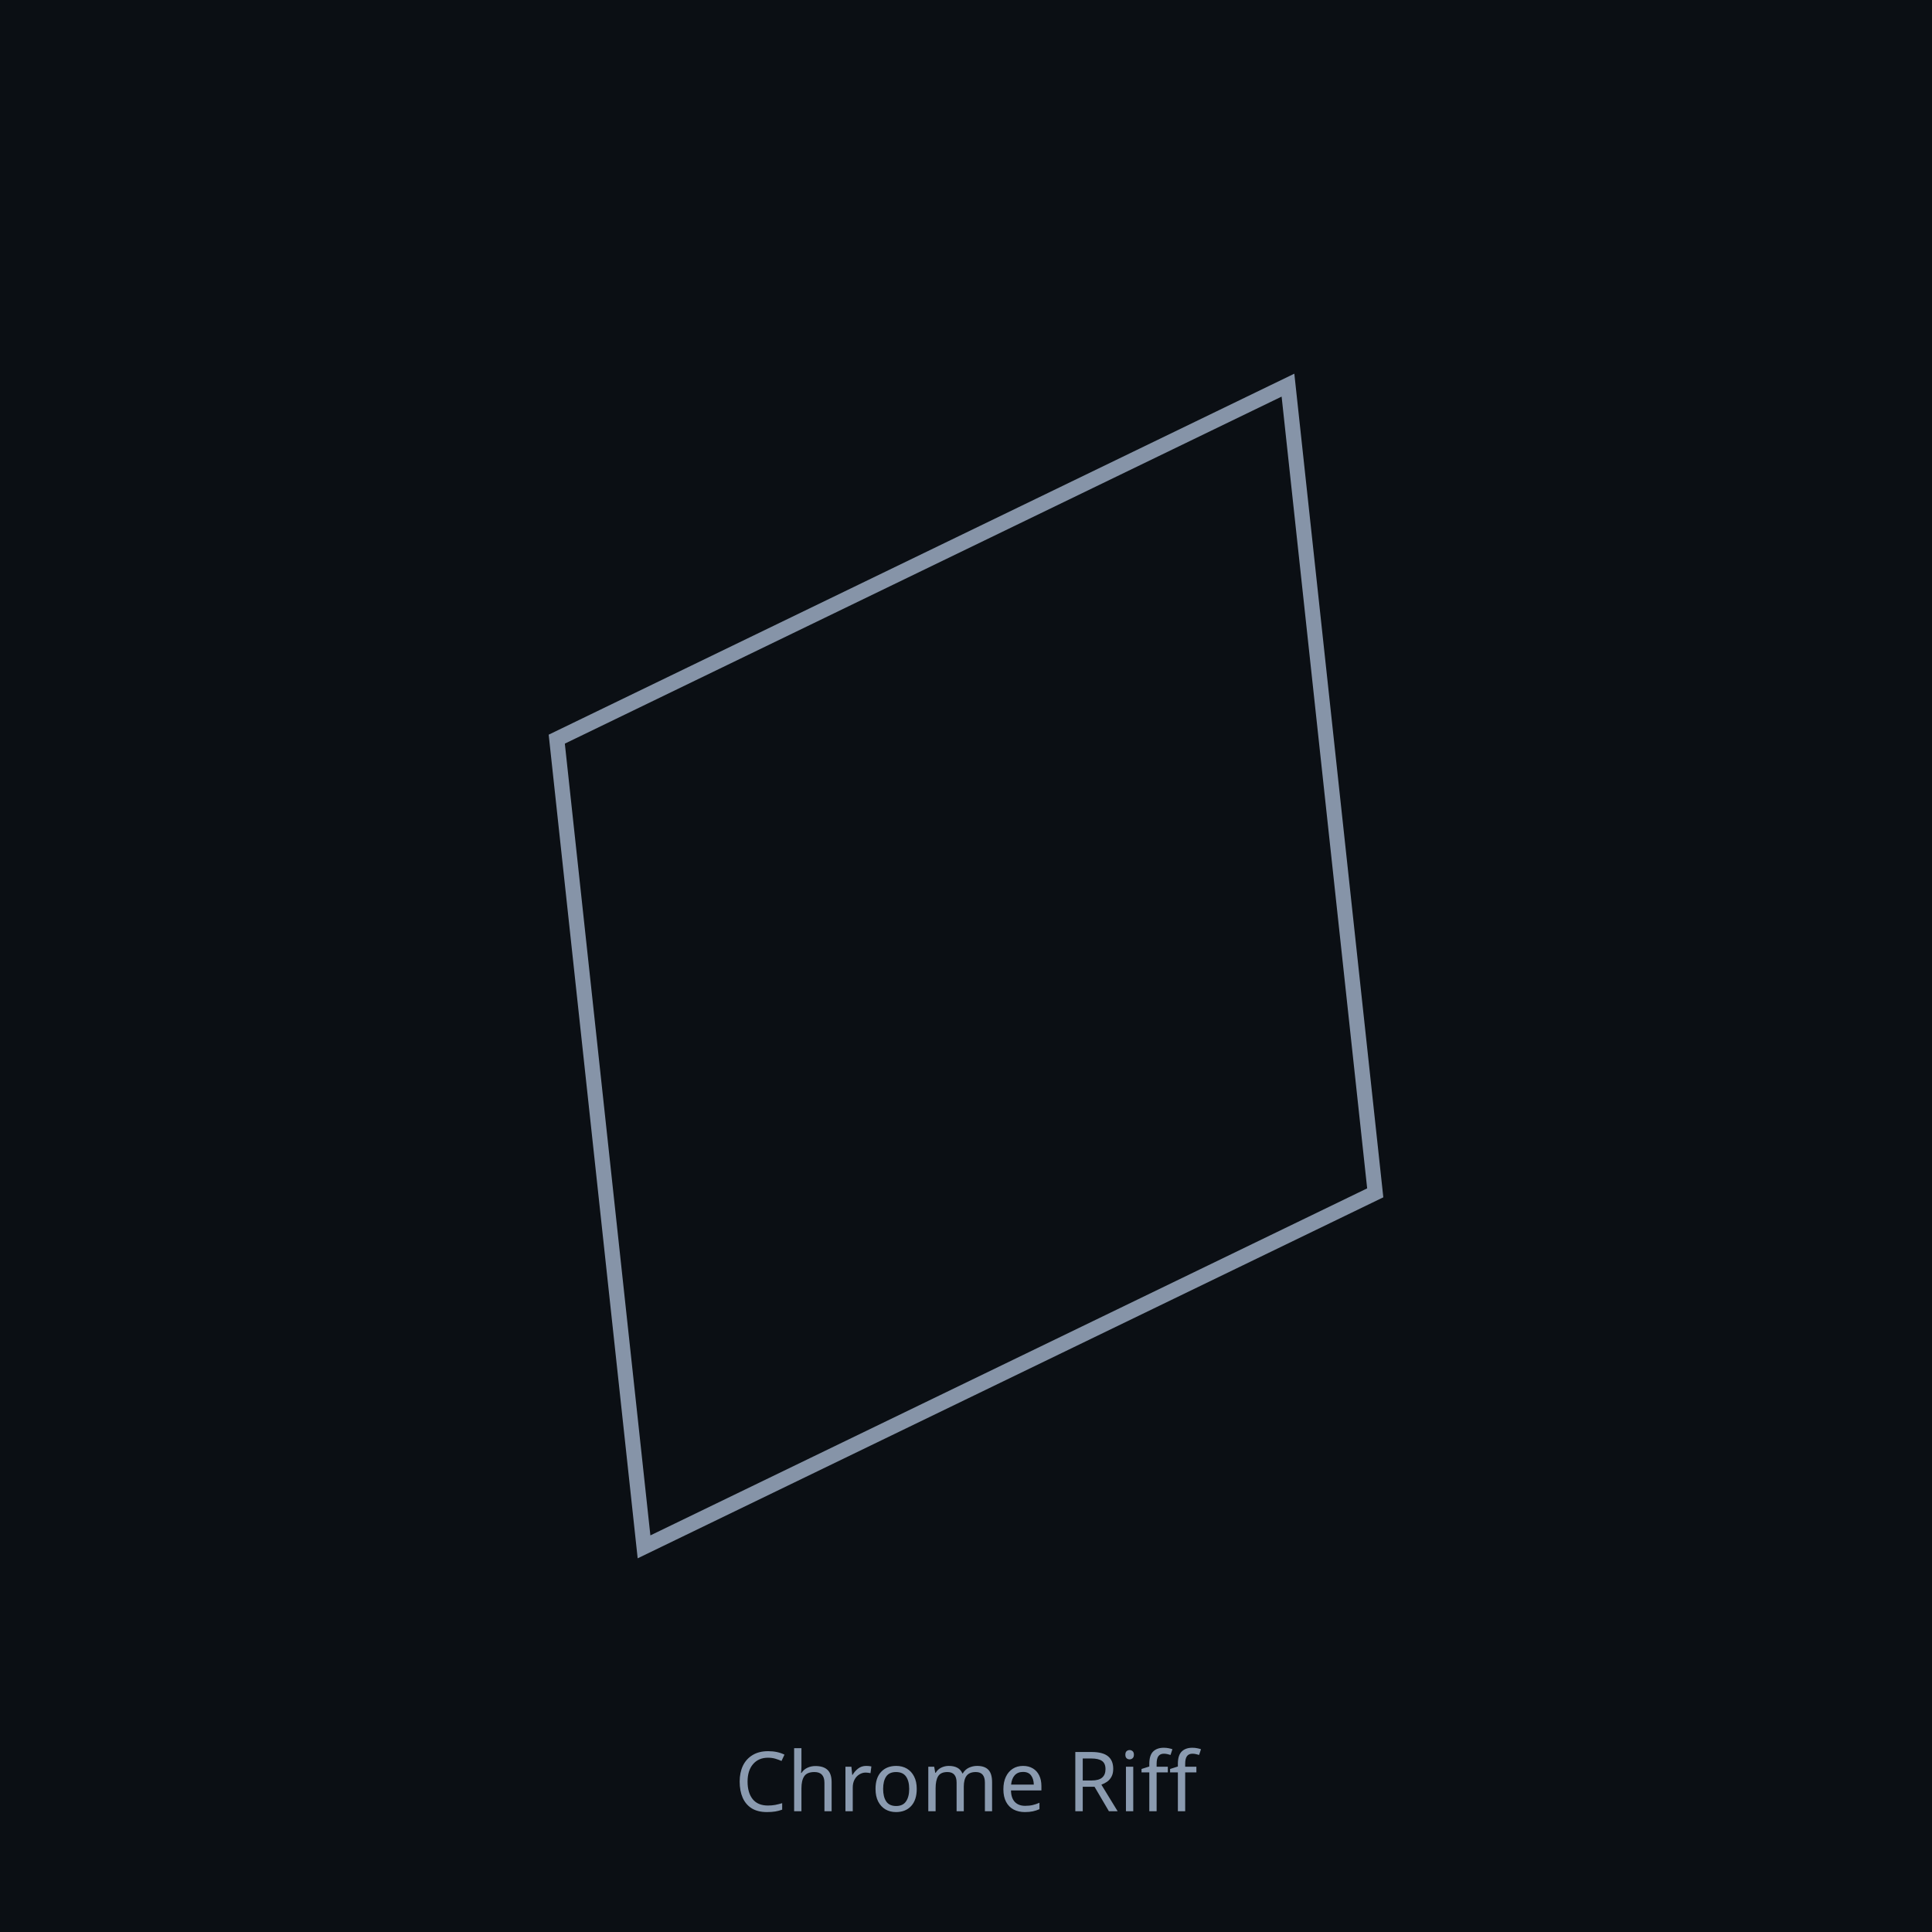
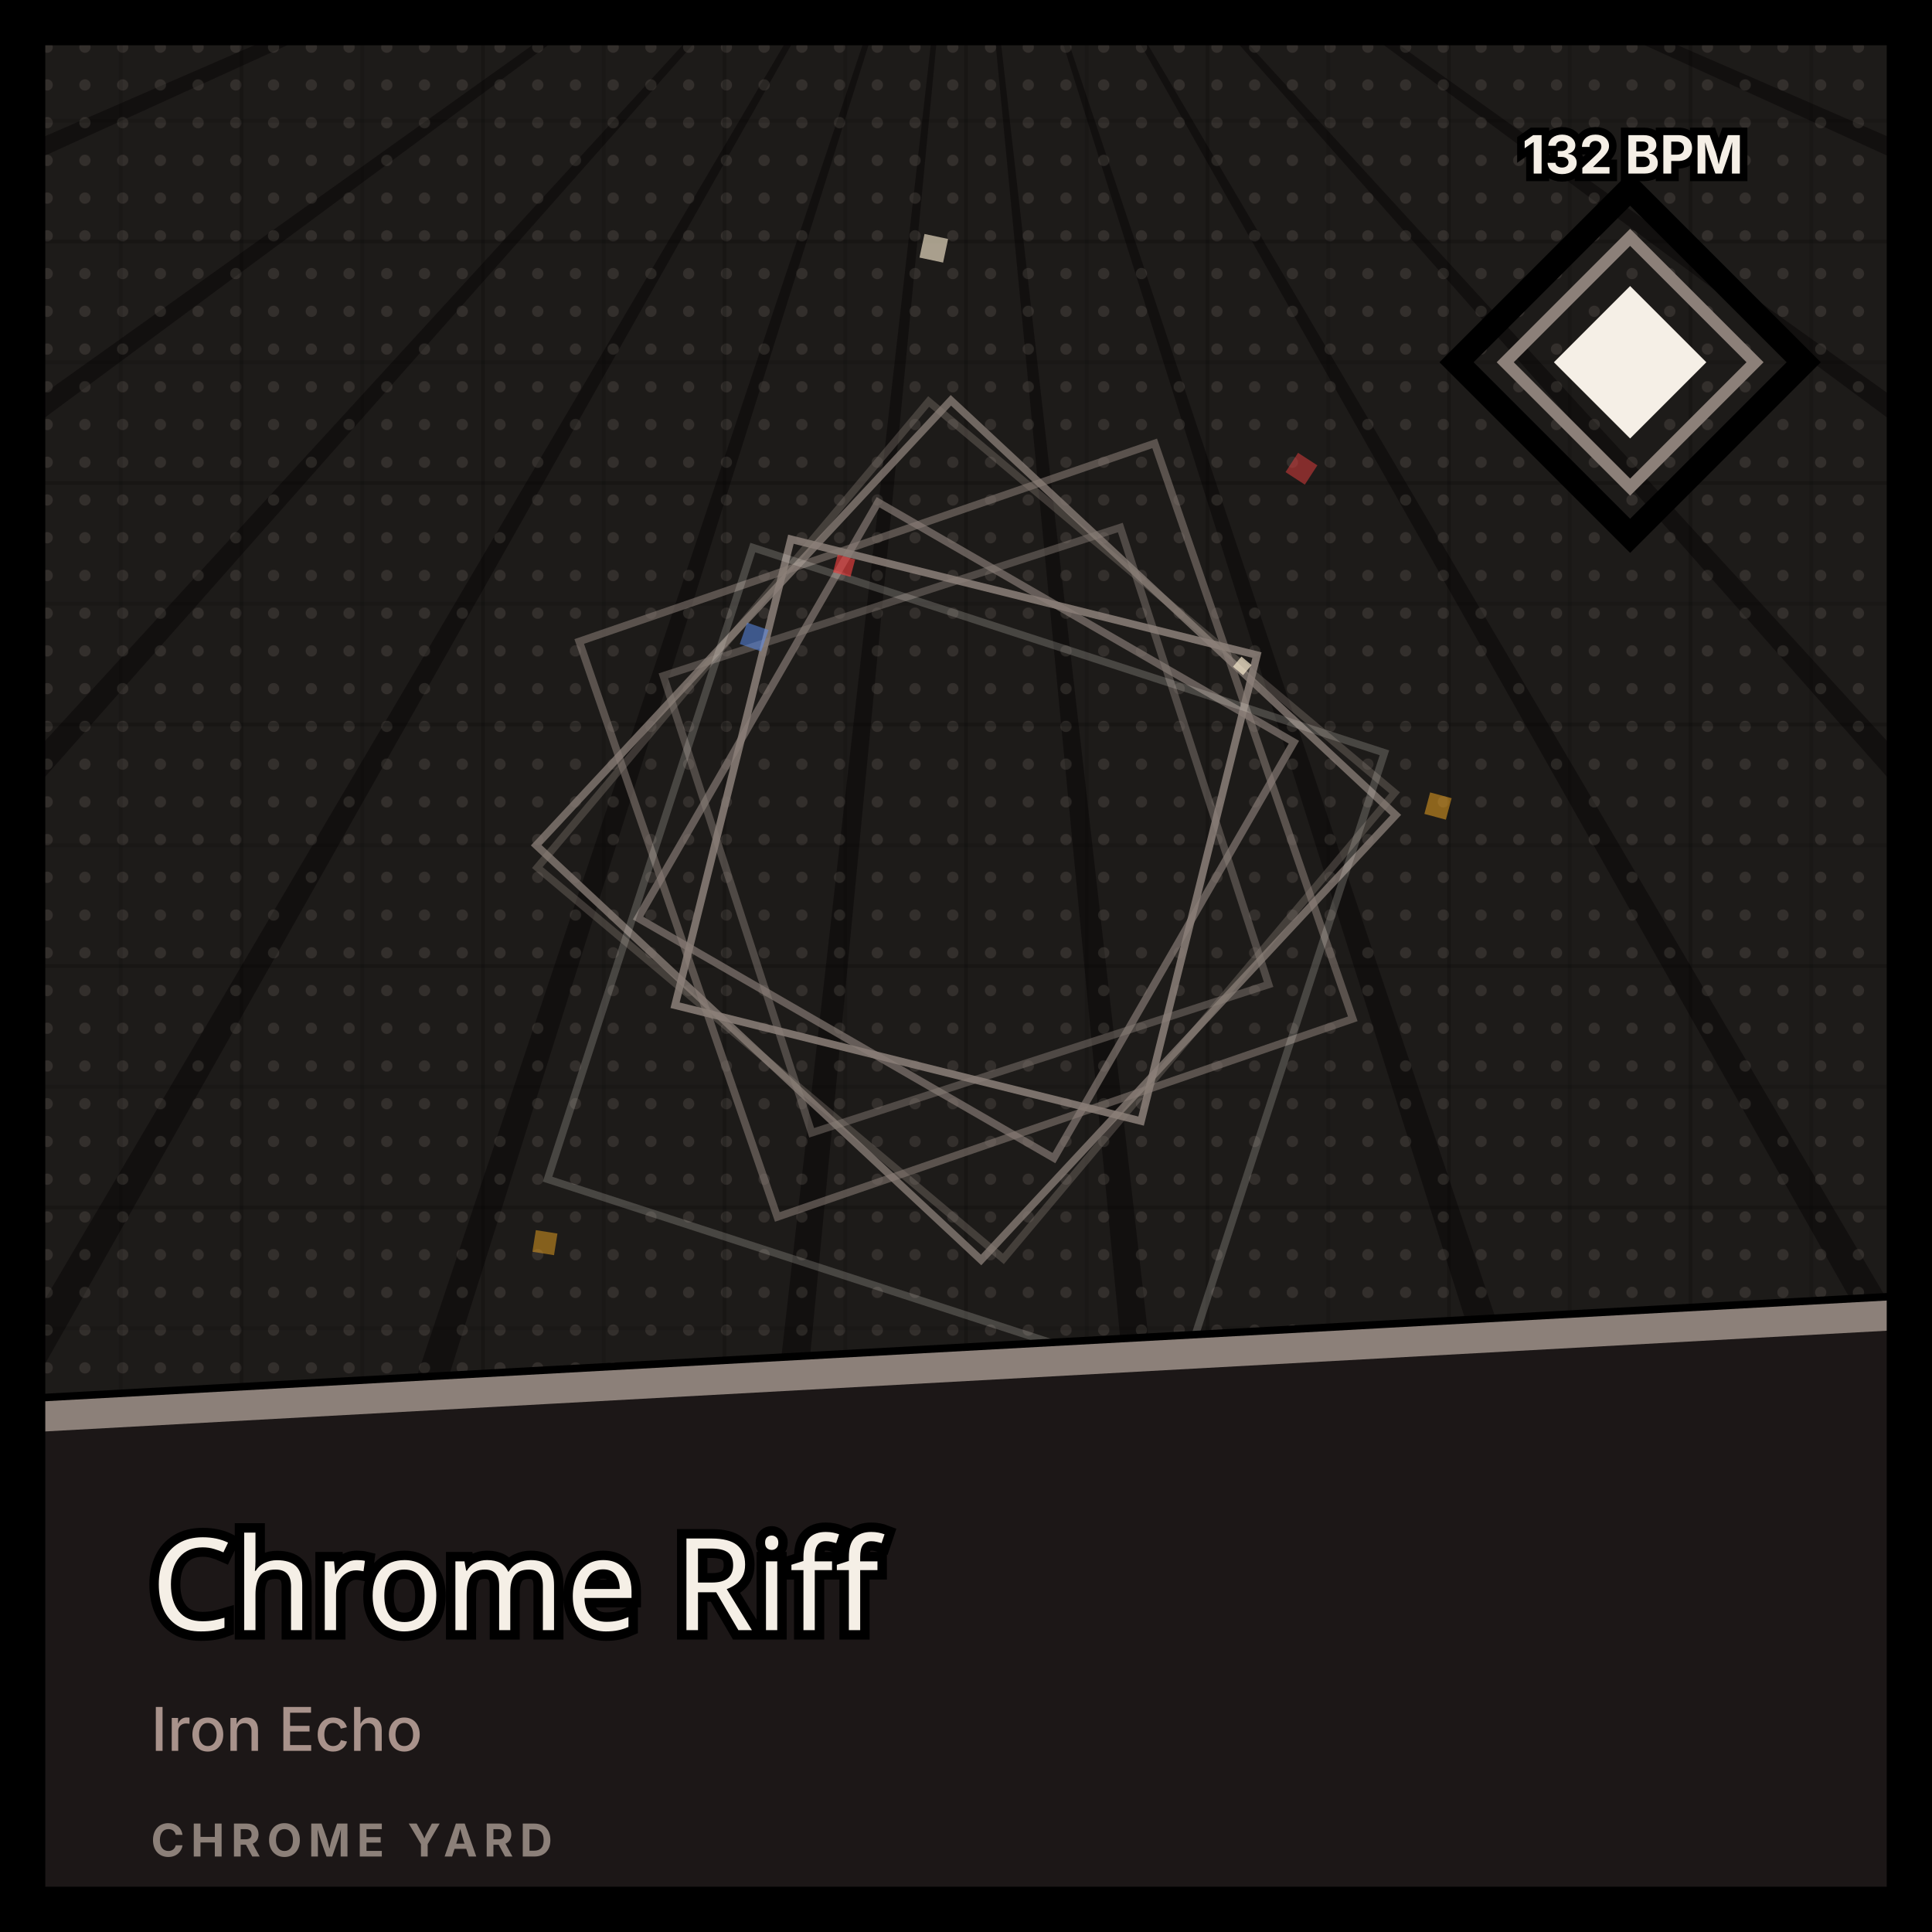
<svg xmlns="http://www.w3.org/2000/svg" width="512" height="512" viewBox="0 0 512 512">
-   <rect width="512" height="512" fill="#0b0f14" />
-   <polygon points="256,80 380,256 256,432 132,256" fill="none" stroke="#94A3B8" stroke-width="4" opacity="0.9" transform="rotate(209 256 256)" />
-   <text x="256" y="480" text-anchor="middle" fill="#8b9bb0" font-family="system-ui" font-size="22">Chrome Riff</text>
+   <defs>
+     <pattern id="halftone" width="10" height="10" patternUnits="userSpaceOnUse">
+       <circle cx="2.5" cy="2.5" r="1.5" fill="#8C8079" opacity="0.20" />
+     </pattern>
+   </defs>
+   <rect width="512" height="512" fill="#12100F" />
+   <rect width="512" height="512" fill="url(#halftone)" />
+   <g>
+     <polygon points="256.0,-70.0 1016.0,-63.4 1000.7,81.5" fill="#8C8079" opacity="0.09" />
+     <polygon points="256.0,-70.0 998.0,94.5 953.0,233.0" fill="#8C8079" opacity="0.09" />
+     <polygon points="256.0,-70.0 947.6,245.2 874.7,371.3" fill="#8C8079" opacity="0.09" />
+     <polygon points="256.0,-70.0 866.9,382.1 769.4,490.3" fill="#8C8079" opacity="0.09" />
+     <polygon points="256.0,-70.0 759.6,499.2 641.7,584.8" fill="#8C8079" opacity="0.09" />
+     <polygon points="256.0,-70.0 630.2,591.5 497.2,650.7" fill="#8C8079" opacity="0.09" />
+     <polygon points="256.0,-70.0 484.5,654.8 342.0,685.1" fill="#8C8079" opacity="0.09" />
+     <polygon points="256.0,-70.0 328.8,686.5 183.2,686.5" fill="#8C8079" opacity="0.09" />
+     <polygon points="256.0,-70.0 170.0,685.1 27.5,654.8" fill="#8C8079" opacity="0.09" />
+     <polygon points="256.0,-70.0 14.8,650.7 -118.2,591.5" fill="#8C8079" opacity="0.09" />
+     <polygon points="256.0,-70.0 -129.7,584.8 -247.6,499.2" fill="#8C8079" opacity="0.09" />
+     <polygon points="256.0,-70.0 -257.4,490.3 -354.9,382.1" fill="#8C8079" opacity="0.09" />
+     <polygon points="256.0,-70.0 -362.7,371.3 -435.6,245.2" fill="#8C8079" opacity="0.09" />
+     <polygon points="256.0,-70.0 -441.0,233.0 -486.0,94.5" fill="#8C8079" opacity="0.09" />
+     <polygon points="256.0,-70.0 -488.7,81.5 -504.0,-63.4" fill="#8C8079" opacity="0.09" />
+   </g>
+   <g opacity="0.9">
+     <line x1="0" y1="0" x2="0" y2="512" stroke="#000000" stroke-opacity="0.20" stroke-width="1" />
+     <line x1="32" y1="0" x2="32" y2="512" stroke="#000000" stroke-opacity="0.12" stroke-width="1" />
+     <line x1="64" y1="0" x2="64" y2="512" stroke="#000000" stroke-opacity="0.20" stroke-width="1" />
+     <line x1="96" y1="0" x2="96" y2="512" stroke="#000000" stroke-opacity="0.12" stroke-width="1" />
+     <line x1="128" y1="0" x2="128" y2="512" stroke="#000000" stroke-opacity="0.20" stroke-width="1" />
+     <line x1="160" y1="0" x2="160" y2="512" stroke="#000000" stroke-opacity="0.12" stroke-width="1" />
+     <line x1="192" y1="0" x2="192" y2="512" stroke="#000000" stroke-opacity="0.20" stroke-width="1" />
+     <line x1="224" y1="0" x2="224" y2="512" stroke="#000000" stroke-opacity="0.12" stroke-width="1" />
+     <line x1="256" y1="0" x2="256" y2="512" stroke="#000000" stroke-opacity="0.20" stroke-width="1" />
+     <line x1="288" y1="0" x2="288" y2="512" stroke="#000000" stroke-opacity="0.12" stroke-width="1" />
+     <line x1="320" y1="0" x2="320" y2="512" stroke="#000000" stroke-opacity="0.20" stroke-width="1" />
+     <line x1="352" y1="0" x2="352" y2="512" stroke="#000000" stroke-opacity="0.12" stroke-width="1" />
+     <line x1="384" y1="0" x2="384" y2="512" stroke="#000000" stroke-opacity="0.20" stroke-width="1" />
+     <line x1="416" y1="0" x2="416" y2="512" stroke="#000000" stroke-opacity="0.12" stroke-width="1" />
+     <line x1="448" y1="0" x2="448" y2="512" stroke="#000000" stroke-opacity="0.20" stroke-width="1" />
+     <line x1="480" y1="0" x2="480" y2="512" stroke="#000000" stroke-opacity="0.12" stroke-width="1" />
+     <line x1="512" y1="0" x2="512" y2="512" stroke="#000000" stroke-opacity="0.20" stroke-width="1" />
+     <line x1="0" y1="0" x2="512" y2="0" stroke="#000000" stroke-opacity="0.20" stroke-width="1" />
+     <line x1="0" y1="32" x2="512" y2="32" stroke="#000000" stroke-opacity="0.12" stroke-width="1" />
+     <line x1="0" y1="64" x2="512" y2="64" stroke="#000000" stroke-opacity="0.20" stroke-width="1" />
+     <line x1="0" y1="96" x2="512" y2="96" stroke="#000000" stroke-opacity="0.12" stroke-width="1" />
+     <line x1="0" y1="128" x2="512" y2="128" stroke="#000000" stroke-opacity="0.20" stroke-width="1" />
+     <line x1="0" y1="160" x2="512" y2="160" stroke="#000000" stroke-opacity="0.12" stroke-width="1" />
+     <line x1="0" y1="192" x2="512" y2="192" stroke="#000000" stroke-opacity="0.20" stroke-width="1" />
+     <line x1="0" y1="224" x2="512" y2="224" stroke="#000000" stroke-opacity="0.12" stroke-width="1" />
+     <line x1="0" y1="256" x2="512" y2="256" stroke="#000000" stroke-opacity="0.20" stroke-width="1" />
+     <line x1="0" y1="288" x2="512" y2="288" stroke="#000000" stroke-opacity="0.12" stroke-width="1" />
+     <line x1="0" y1="320" x2="512" y2="320" stroke="#000000" stroke-opacity="0.20" stroke-width="1" />
+     <line x1="0" y1="352" x2="512" y2="352" stroke="#000000" stroke-opacity="0.12" stroke-width="1" />
+     <line x1="0" y1="384" x2="512" y2="384" stroke="#000000" stroke-opacity="0.20" stroke-width="1" />
+     <line x1="0" y1="416" x2="512" y2="416" stroke="#000000" stroke-opacity="0.12" stroke-width="1" />
+     <line x1="0" y1="448" x2="512" y2="448" stroke="#000000" stroke-opacity="0.20" stroke-width="1" />
+     <line x1="0" y1="480" x2="512" y2="480" stroke="#000000" stroke-opacity="0.12" stroke-width="1" />
+     <line x1="0" y1="512" x2="512" y2="512" stroke="#000000" stroke-opacity="0.20" stroke-width="1" />
+   </g>
+   <g>
+     <polygon points="333.1,173.6 302.4,297.1 178.9,266.4 209.6,142.9" fill="none" stroke="#8C8079" stroke-width="2" opacity="0.85" />
+     <polygon points="369.9,216.0 260.0,333.9 142.1,224.0 252.0,106.1" fill="none" stroke="#8C8079" stroke-width="2" opacity="0.75" />
+     <polygon points="279.3,306.9 169.1,243.3 232.7,133.1 342.9,196.7" fill="none" stroke="#8C8079" stroke-width="2" opacity="0.65" />
+     <polygon points="206.0,322.5 153.5,170.0 306.0,117.5 358.5,270.0" fill="none" stroke="#8C8079" stroke-width="2" opacity="0.55" />
+     <polygon points="175.8,179.1 296.9,139.8 336.2,260.9 215.1,300.2" fill="none" stroke="#8C8079" stroke-width="2" opacity="0.45" />
+     <polygon points="246.1,106.4 369.6,210.1 265.9,333.6 142.4,229.9" fill="none" stroke="#8C8079" stroke-width="2" opacity="0.35" />
+     <rect x="168" y="168" width="176" height="176" fill="none" stroke="#F5EFE6" stroke-width="2" opacity="0.2" transform="rotate(18 256 256)" />
+   </g>
+   <g>
+     <rect x="222.0" y="147.0" width="4.8" height="4.8" fill="#E23D3D" opacity="0.67" transform="rotate(15 222.0 147.0)" />
+     <rect x="329.0" y="174.0" width="3.5" height="3.5" fill="#F2E4C9" opacity="0.74" transform="rotate(40 329.0 174.0)" />
+     <rect x="142.0" y="326.0" width="5.8" height="5.8" fill="#FFB020" opacity="0.46" transform="rotate(9 142.0 326.0)" />
+     <rect x="198.0" y="165.0" width="6.0" height="6.0" fill="#5B8DEF" opacity="0.53" transform="rotate(19 198.0 165.0)" />
+     <rect x="344.0" y="120.0" width="6.1" height="6.1" fill="#E23D3D" opacity="0.52" transform="rotate(33 344.0 120.0)" />
+     <rect x="245.0" y="62.0" width="6.4" height="6.4" fill="#F2E4C9" opacity="0.66" transform="rotate(12 245.0 62.0)" />
+     <rect x="379.0" y="210.0" width="5.9" height="5.9" fill="#FFB020" opacity="0.49" transform="rotate(15 379.0 210.0)" />
+   </g>
+   <g>
+     <polygon points="432.0,50.0 478.0,96.0 432.0,142.0 386.0,96.0" fill="none" stroke="#000000" stroke-width="6.4" />
+     <polygon points="432.0,62.9 465.1,96.0 432.0,129.1 398.9,96.0" fill="none" stroke="#8C8079" stroke-width="3.2" />
+     <polygon points="432.0,75.8 452.2,96.0 432.0,116.2 411.8,96.0" fill="#F5EFE6" />
+   </g>
+   <polygon points="0,372 512,344 512,512 0,512" fill="#1C1717" stroke="#000000" stroke-width="4" />
+   <polygon points="0,372 512,344 512,352 0,380" fill="#8C8079" />
+   <text x="40" y="432" fill="#F5EFE6" font-family="Anton, Impact, Haettenschweiler, 'Arial Narrow', sans-serif" font-size="34" letter-spacing="0.01em" paint-order="stroke" stroke="#000000" stroke-width="5">Chrome Riff</text>
+   <text x="40" y="464" fill="#A8928B" font-family="IBM Plex Sans, system-ui, -apple-system, sans-serif" font-size="16" font-weight="500">Iron Echo</text>
+   <text x="40" y="492" fill="#8C8079" font-family="IBM Plex Sans, system-ui, -apple-system, sans-serif" font-size="12" font-weight="700" letter-spacing="0.14em">CHROME YARD</text>
+   <text x="462" y="46" text-anchor="end" fill="#F5EFE6" font-family="IBM Plex Sans, system-ui, -apple-system, sans-serif" font-size="14" font-weight="700" paint-order="stroke" stroke="#000000" stroke-width="4">132 BPM</text>
+   <rect x="6" y="6" width="500" height="500" fill="none" stroke="#000000" stroke-width="12" />
</svg>
